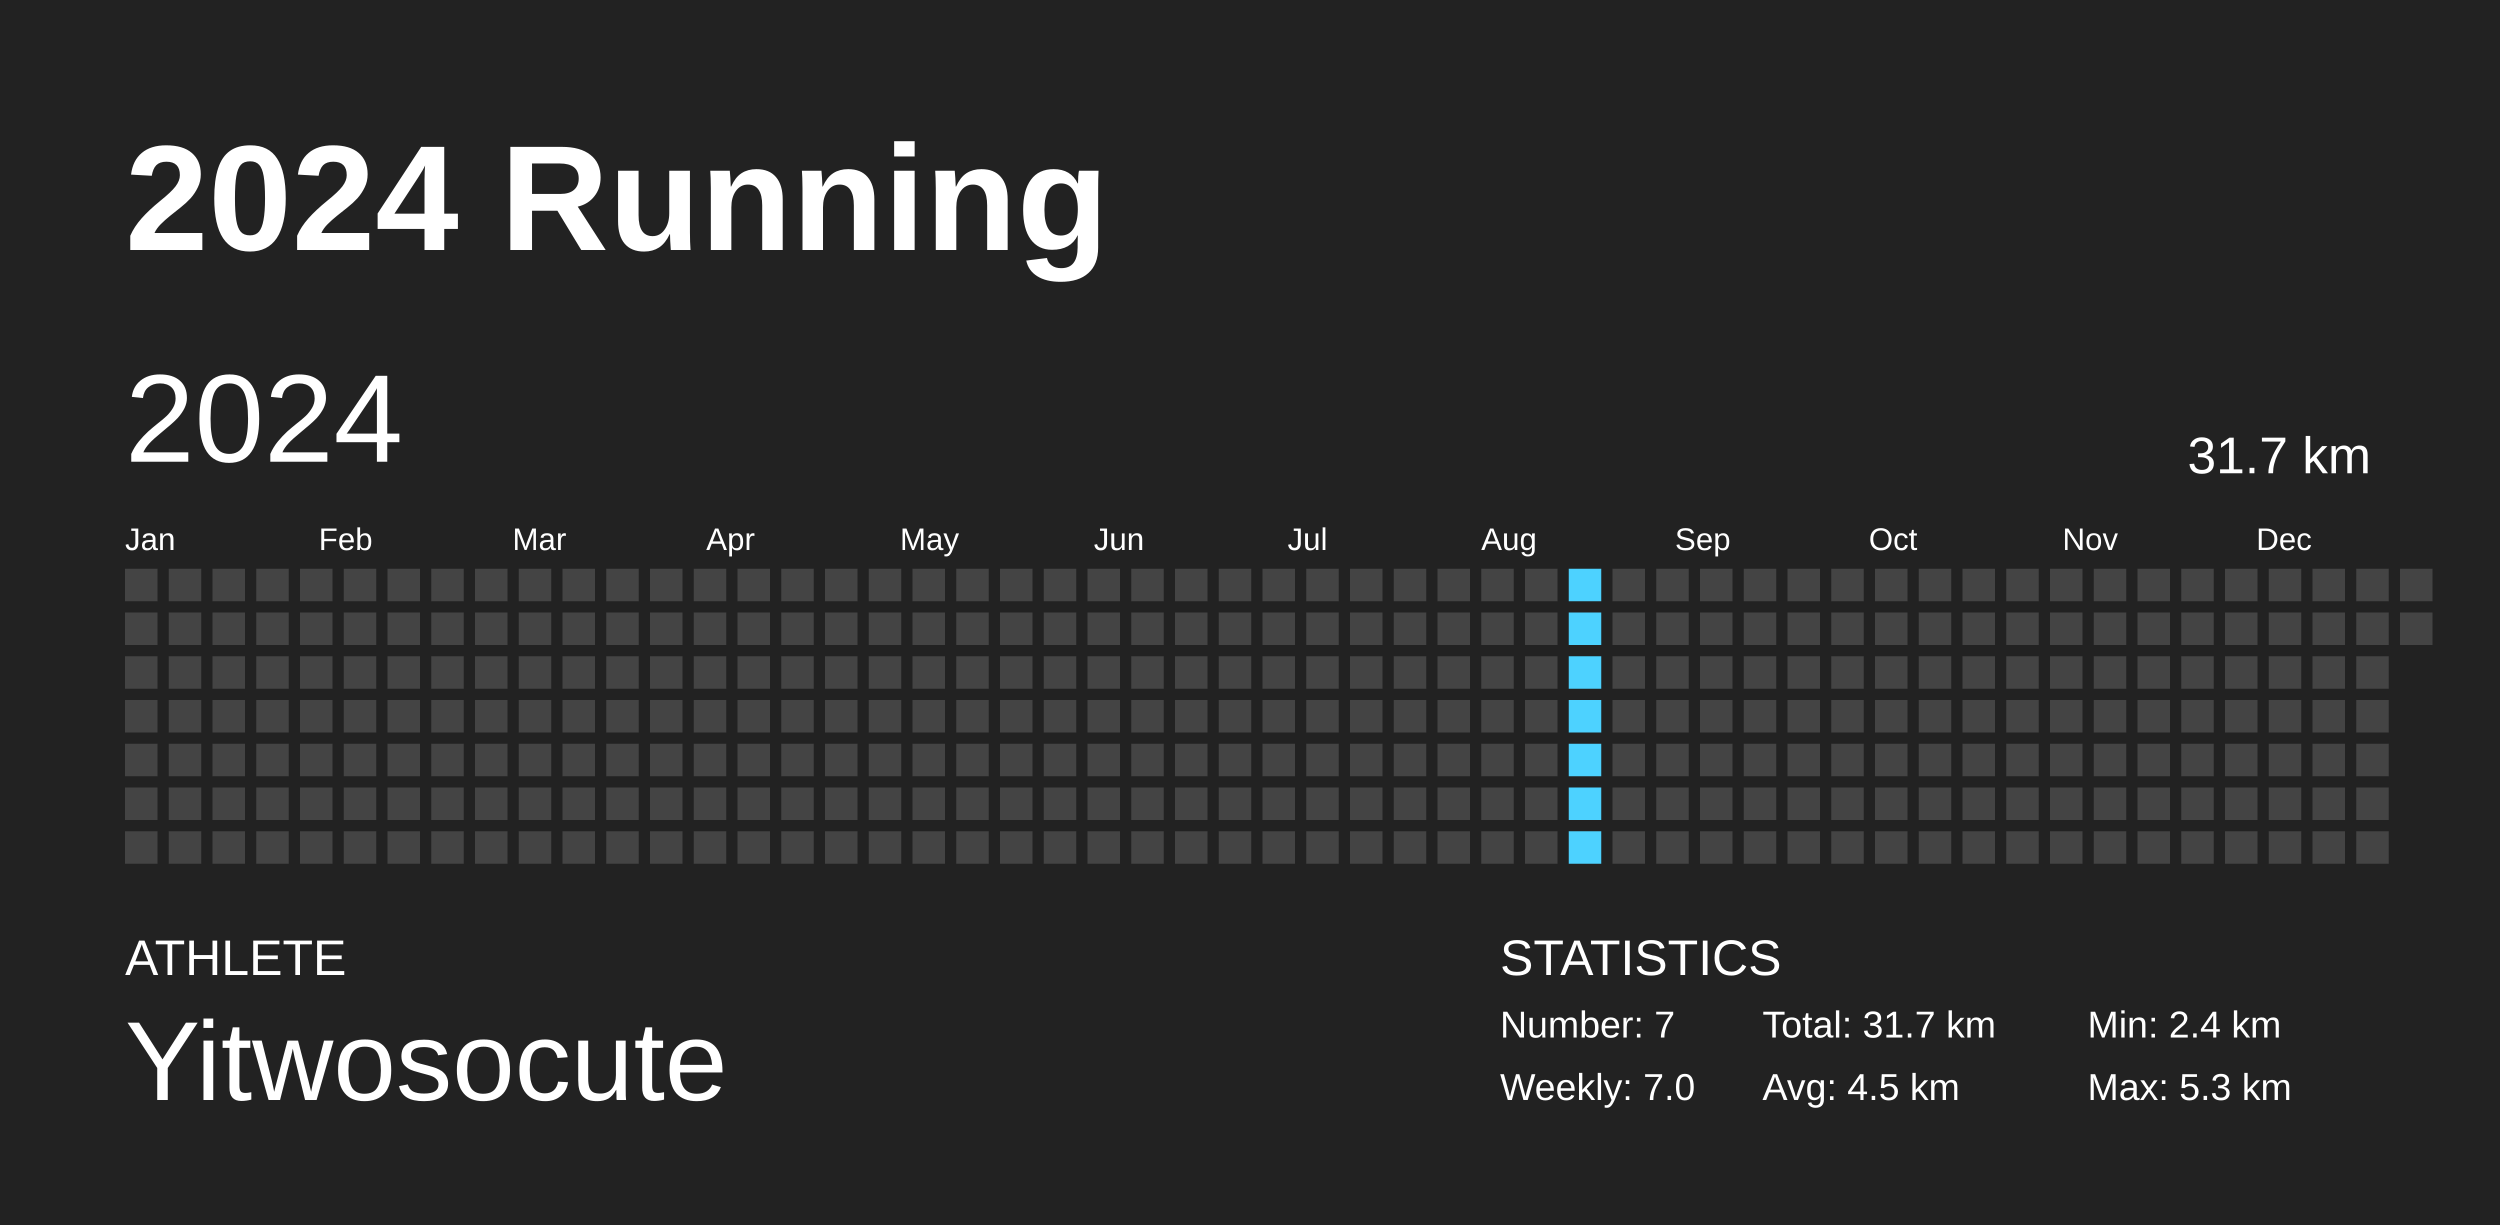
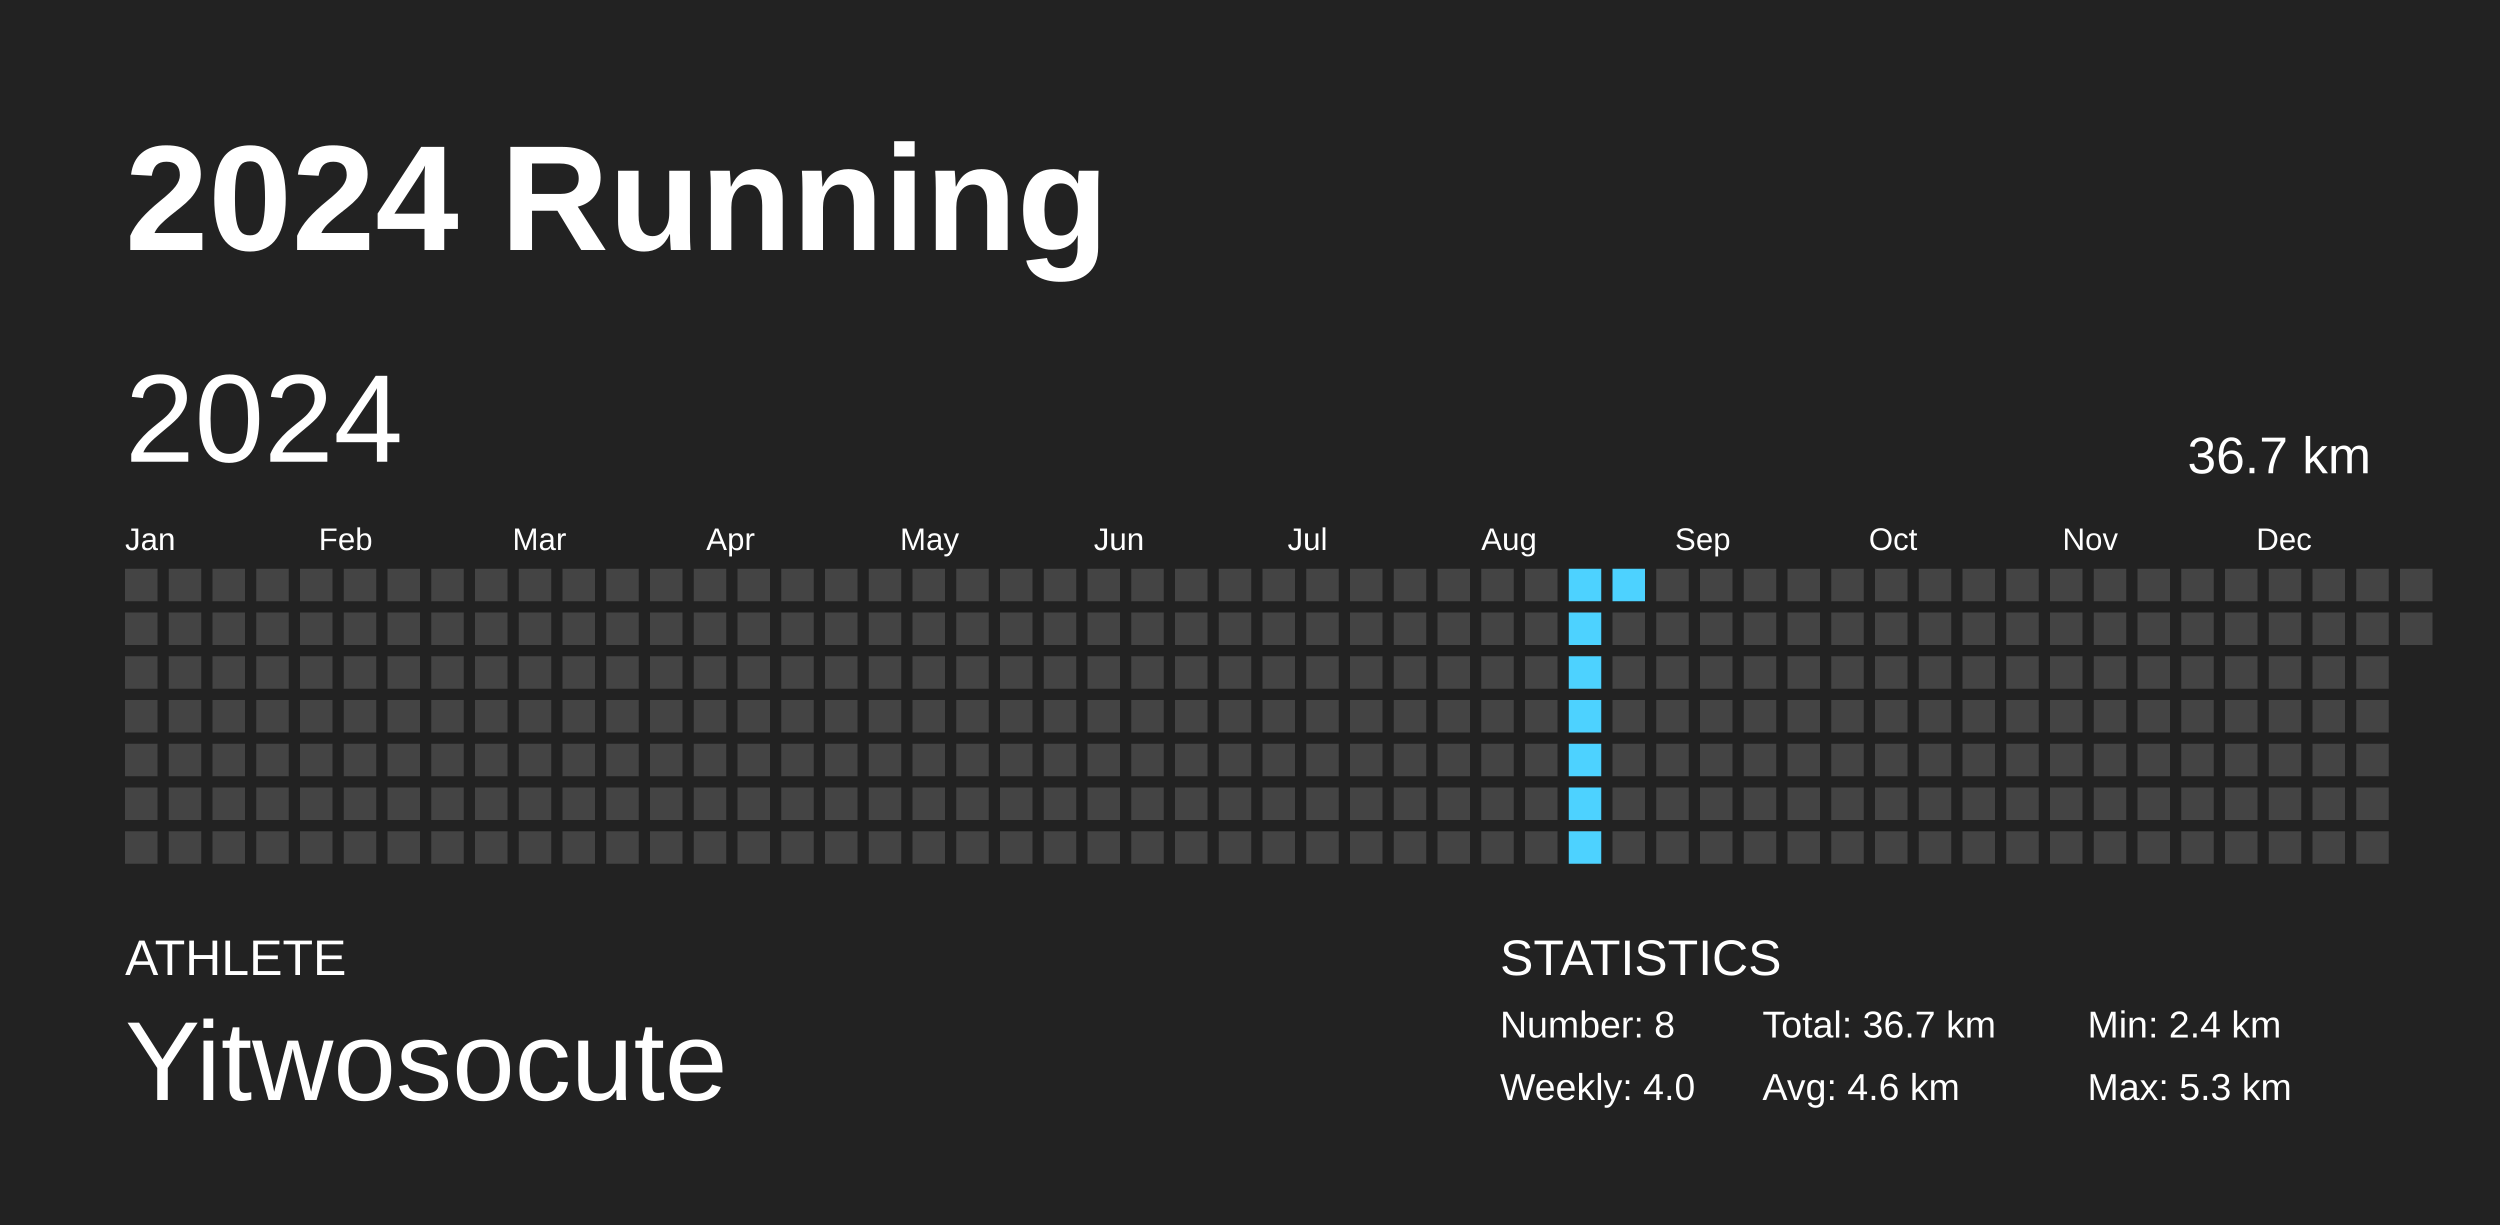
<svg xmlns="http://www.w3.org/2000/svg" baseProfile="full" height="98mm" version="1.1" viewBox="0,0,200,98" width="200mm">
  <defs />
  <rect fill="#222222" height="98" width="200" x="0" y="0" />
  <text fill="#FFFFFF" style="font-size:12px; font-family:Arial; font-weight:bold;" x="10" y="20">2024 Running</text>
  <text fill="#FFFFFF" style="font-size:4px; font-family:Arial" x="10" y="78">ATHLETE</text>
  <text fill="#FFFFFF" style="font-size:9px; font-family:Arial" x="10" y="88">Yitwosocute</text>
  <text fill="#FFFFFF" style="font-size:4px; font-family:Arial" x="120" y="78">STATISTICS</text>
-   <text fill="#FFFFFF" style="font-size:3px; font-family:Arial" x="120" y="83">Number: 7</text>
-   <text fill="#FFFFFF" style="font-size:3px; font-family:Arial" x="120" y="88">Weekly: 7.0</text>
-   <text fill="#FFFFFF" style="font-size:3px; font-family:Arial" x="141" y="83">Total: 31.7 km</text>
-   <text fill="#FFFFFF" style="font-size:3px; font-family:Arial" x="141" y="88">Avg: 4.5 km</text>
+   <text fill="#FFFFFF" style="font-size:3px; font-family:Arial" x="120" y="83">Number: 8</text>
+   <text fill="#FFFFFF" style="font-size:3px; font-family:Arial" x="120" y="88">Weekly: 4.0</text>
+   <text fill="#FFFFFF" style="font-size:3px; font-family:Arial" x="141" y="83">Total: 36.7 km</text>
+   <text fill="#FFFFFF" style="font-size:3px; font-family:Arial" x="141" y="88">Avg: 4.6 km</text>
  <text fill="#FFFFFF" style="font-size:3px; font-family:Arial" x="167" y="83">Min: 2.4 km</text>
  <text fill="#FFFFFF" style="font-size:3px; font-family:Arial" x="167" y="88">Max: 5.3 km</text>
  <text dominant-baseline="hanging" fill="#FFFFFF" style="font-size:10.0px; font-family:Arial;" x="10" y="30">2024</text>
-   <text dominant-baseline="hanging" fill="#FFFFFF" style="font-size:4.125px; font-family:Arial;" x="175" y="35">31.7 km</text>
+   <text dominant-baseline="hanging" fill="#FFFFFF" style="font-size:4.125px; font-family:Arial;" x="175" y="35">36.7 km</text>
  <text fill="#FFFFFF" style="font-size:2.5px; font-family:Arial" x="10.0" y="44">Jan</text>
  <text fill="#FFFFFF" style="font-size:2.5px; font-family:Arial" x="25.5" y="44">Feb</text>
  <text fill="#FFFFFF" style="font-size:2.5px; font-family:Arial" x="41.0" y="44">Mar</text>
  <text fill="#FFFFFF" style="font-size:2.5px; font-family:Arial" x="56.5" y="44">Apr</text>
  <text fill="#FFFFFF" style="font-size:2.5px; font-family:Arial" x="72.0" y="44">May</text>
  <text fill="#FFFFFF" style="font-size:2.5px; font-family:Arial" x="87.5" y="44">Jun</text>
  <text fill="#FFFFFF" style="font-size:2.5px; font-family:Arial" x="103.0" y="44">Jul</text>
  <text fill="#FFFFFF" style="font-size:2.5px; font-family:Arial" x="118.5" y="44">Aug</text>
  <text fill="#FFFFFF" style="font-size:2.5px; font-family:Arial" x="134.0" y="44">Sep</text>
  <text fill="#FFFFFF" style="font-size:2.5px; font-family:Arial" x="149.5" y="44">Oct</text>
  <text fill="#FFFFFF" style="font-size:2.5px; font-family:Arial" x="165.0" y="44">Nov</text>
  <text fill="#FFFFFF" style="font-size:2.5px; font-family:Arial" x="180.5" y="44">Dec</text>
  <rect fill="#444444" height="2.6" width="2.6" x="10.0" y="45.5" />
  <rect fill="#444444" height="2.6" width="2.6" x="10.0" y="49.0" />
  <rect fill="#444444" height="2.6" width="2.6" x="10.0" y="52.5" />
  <rect fill="#444444" height="2.6" width="2.6" x="10.0" y="56.0" />
  <rect fill="#444444" height="2.6" width="2.6" x="10.0" y="59.5" />
  <rect fill="#444444" height="2.6" width="2.6" x="10.0" y="63.0" />
  <rect fill="#444444" height="2.6" width="2.6" x="10.0" y="66.5" />
  <rect fill="#444444" height="2.6" width="2.6" x="13.5" y="45.5" />
  <rect fill="#444444" height="2.6" width="2.6" x="13.5" y="49.0" />
  <rect fill="#444444" height="2.6" width="2.6" x="13.5" y="52.5" />
  <rect fill="#444444" height="2.6" width="2.6" x="13.5" y="56.0" />
  <rect fill="#444444" height="2.6" width="2.6" x="13.5" y="59.5" />
  <rect fill="#444444" height="2.6" width="2.6" x="13.5" y="63.0" />
  <rect fill="#444444" height="2.6" width="2.6" x="13.5" y="66.5" />
  <rect fill="#444444" height="2.6" width="2.6" x="17.0" y="45.5" />
  <rect fill="#444444" height="2.6" width="2.6" x="17.0" y="49.0" />
  <rect fill="#444444" height="2.6" width="2.6" x="17.0" y="52.5" />
  <rect fill="#444444" height="2.6" width="2.6" x="17.0" y="56.0" />
  <rect fill="#444444" height="2.6" width="2.6" x="17.0" y="59.5" />
  <rect fill="#444444" height="2.6" width="2.6" x="17.0" y="63.0" />
  <rect fill="#444444" height="2.6" width="2.6" x="17.0" y="66.5" />
  <rect fill="#444444" height="2.6" width="2.6" x="20.5" y="45.5" />
  <rect fill="#444444" height="2.6" width="2.6" x="20.5" y="49.0" />
  <rect fill="#444444" height="2.6" width="2.6" x="20.5" y="52.5" />
  <rect fill="#444444" height="2.6" width="2.6" x="20.5" y="56.0" />
  <rect fill="#444444" height="2.6" width="2.6" x="20.5" y="59.5" />
  <rect fill="#444444" height="2.6" width="2.6" x="20.5" y="63.0" />
  <rect fill="#444444" height="2.6" width="2.6" x="20.5" y="66.5" />
  <rect fill="#444444" height="2.6" width="2.6" x="24.0" y="45.5" />
  <rect fill="#444444" height="2.6" width="2.6" x="24.0" y="49.0" />
  <rect fill="#444444" height="2.6" width="2.6" x="24.0" y="52.5" />
  <rect fill="#444444" height="2.6" width="2.6" x="24.0" y="56.0" />
  <rect fill="#444444" height="2.6" width="2.6" x="24.0" y="59.5" />
  <rect fill="#444444" height="2.6" width="2.6" x="24.0" y="63.0" />
  <rect fill="#444444" height="2.6" width="2.6" x="24.0" y="66.5" />
  <rect fill="#444444" height="2.6" width="2.6" x="27.5" y="45.5" />
  <rect fill="#444444" height="2.6" width="2.6" x="27.5" y="49.0" />
  <rect fill="#444444" height="2.6" width="2.6" x="27.5" y="52.5" />
  <rect fill="#444444" height="2.6" width="2.6" x="27.5" y="56.0" />
  <rect fill="#444444" height="2.6" width="2.6" x="27.5" y="59.5" />
  <rect fill="#444444" height="2.6" width="2.6" x="27.5" y="63.0" />
  <rect fill="#444444" height="2.6" width="2.6" x="27.5" y="66.5" />
  <rect fill="#444444" height="2.6" width="2.6" x="31.0" y="45.5" />
  <rect fill="#444444" height="2.6" width="2.6" x="31.0" y="49.0" />
  <rect fill="#444444" height="2.6" width="2.6" x="31.0" y="52.5" />
  <rect fill="#444444" height="2.6" width="2.6" x="31.0" y="56.0" />
  <rect fill="#444444" height="2.6" width="2.6" x="31.0" y="59.5" />
  <rect fill="#444444" height="2.6" width="2.6" x="31.0" y="63.0" />
  <rect fill="#444444" height="2.6" width="2.6" x="31.0" y="66.5" />
  <rect fill="#444444" height="2.6" width="2.6" x="34.5" y="45.5" />
  <rect fill="#444444" height="2.6" width="2.6" x="34.5" y="49.0" />
  <rect fill="#444444" height="2.6" width="2.6" x="34.5" y="52.5" />
  <rect fill="#444444" height="2.6" width="2.6" x="34.5" y="56.0" />
  <rect fill="#444444" height="2.6" width="2.6" x="34.5" y="59.5" />
  <rect fill="#444444" height="2.6" width="2.6" x="34.5" y="63.0" />
  <rect fill="#444444" height="2.6" width="2.6" x="34.5" y="66.5" />
  <rect fill="#444444" height="2.6" width="2.6" x="38.0" y="45.5" />
  <rect fill="#444444" height="2.6" width="2.6" x="38.0" y="49.0" />
  <rect fill="#444444" height="2.6" width="2.6" x="38.0" y="52.5" />
  <rect fill="#444444" height="2.6" width="2.6" x="38.0" y="56.0" />
  <rect fill="#444444" height="2.6" width="2.6" x="38.0" y="59.5" />
  <rect fill="#444444" height="2.6" width="2.6" x="38.0" y="63.0" />
  <rect fill="#444444" height="2.6" width="2.6" x="38.0" y="66.5" />
  <rect fill="#444444" height="2.6" width="2.6" x="41.5" y="45.5" />
  <rect fill="#444444" height="2.6" width="2.6" x="41.5" y="49.0" />
  <rect fill="#444444" height="2.6" width="2.6" x="41.5" y="52.5" />
  <rect fill="#444444" height="2.6" width="2.6" x="41.5" y="56.0" />
  <rect fill="#444444" height="2.6" width="2.6" x="41.5" y="59.5" />
  <rect fill="#444444" height="2.6" width="2.6" x="41.5" y="63.0" />
  <rect fill="#444444" height="2.6" width="2.6" x="41.5" y="66.5" />
  <rect fill="#444444" height="2.6" width="2.6" x="45.0" y="45.5" />
  <rect fill="#444444" height="2.6" width="2.6" x="45.0" y="49.0" />
  <rect fill="#444444" height="2.6" width="2.6" x="45.0" y="52.5" />
  <rect fill="#444444" height="2.6" width="2.6" x="45.0" y="56.0" />
  <rect fill="#444444" height="2.6" width="2.6" x="45.0" y="59.5" />
  <rect fill="#444444" height="2.6" width="2.6" x="45.0" y="63.0" />
  <rect fill="#444444" height="2.6" width="2.6" x="45.0" y="66.5" />
  <rect fill="#444444" height="2.6" width="2.6" x="48.5" y="45.5" />
  <rect fill="#444444" height="2.6" width="2.6" x="48.5" y="49.0" />
  <rect fill="#444444" height="2.6" width="2.6" x="48.5" y="52.5" />
  <rect fill="#444444" height="2.6" width="2.6" x="48.5" y="56.0" />
  <rect fill="#444444" height="2.6" width="2.6" x="48.5" y="59.5" />
  <rect fill="#444444" height="2.6" width="2.6" x="48.5" y="63.0" />
  <rect fill="#444444" height="2.6" width="2.6" x="48.5" y="66.5" />
  <rect fill="#444444" height="2.6" width="2.6" x="52.0" y="45.5" />
  <rect fill="#444444" height="2.6" width="2.6" x="52.0" y="49.0" />
  <rect fill="#444444" height="2.6" width="2.6" x="52.0" y="52.5" />
  <rect fill="#444444" height="2.6" width="2.6" x="52.0" y="56.0" />
  <rect fill="#444444" height="2.6" width="2.6" x="52.0" y="59.5" />
  <rect fill="#444444" height="2.6" width="2.6" x="52.0" y="63.0" />
  <rect fill="#444444" height="2.6" width="2.6" x="52.0" y="66.5" />
  <rect fill="#444444" height="2.6" width="2.6" x="55.5" y="45.5" />
  <rect fill="#444444" height="2.6" width="2.6" x="55.5" y="49.0" />
  <rect fill="#444444" height="2.6" width="2.6" x="55.5" y="52.5" />
  <rect fill="#444444" height="2.6" width="2.6" x="55.5" y="56.0" />
  <rect fill="#444444" height="2.6" width="2.6" x="55.5" y="59.5" />
  <rect fill="#444444" height="2.6" width="2.6" x="55.5" y="63.0" />
  <rect fill="#444444" height="2.6" width="2.6" x="55.5" y="66.5" />
  <rect fill="#444444" height="2.6" width="2.6" x="59.0" y="45.5" />
  <rect fill="#444444" height="2.6" width="2.6" x="59.0" y="49.0" />
  <rect fill="#444444" height="2.6" width="2.6" x="59.0" y="52.5" />
  <rect fill="#444444" height="2.6" width="2.6" x="59.0" y="56.0" />
  <rect fill="#444444" height="2.6" width="2.6" x="59.0" y="59.5" />
  <rect fill="#444444" height="2.6" width="2.6" x="59.0" y="63.0" />
  <rect fill="#444444" height="2.6" width="2.6" x="59.0" y="66.5" />
  <rect fill="#444444" height="2.6" width="2.6" x="62.5" y="45.5" />
  <rect fill="#444444" height="2.6" width="2.6" x="62.5" y="49.0" />
  <rect fill="#444444" height="2.6" width="2.6" x="62.5" y="52.5" />
  <rect fill="#444444" height="2.6" width="2.6" x="62.5" y="56.0" />
  <rect fill="#444444" height="2.6" width="2.6" x="62.5" y="59.5" />
  <rect fill="#444444" height="2.6" width="2.6" x="62.5" y="63.0" />
  <rect fill="#444444" height="2.6" width="2.6" x="62.5" y="66.5" />
  <rect fill="#444444" height="2.6" width="2.6" x="66.0" y="45.5" />
  <rect fill="#444444" height="2.6" width="2.6" x="66.0" y="49.0" />
  <rect fill="#444444" height="2.6" width="2.6" x="66.0" y="52.5" />
  <rect fill="#444444" height="2.6" width="2.6" x="66.0" y="56.0" />
  <rect fill="#444444" height="2.6" width="2.6" x="66.0" y="59.5" />
  <rect fill="#444444" height="2.6" width="2.6" x="66.0" y="63.0" />
  <rect fill="#444444" height="2.6" width="2.6" x="66.0" y="66.5" />
  <rect fill="#444444" height="2.6" width="2.6" x="69.5" y="45.5" />
  <rect fill="#444444" height="2.6" width="2.6" x="69.5" y="49.0" />
  <rect fill="#444444" height="2.6" width="2.6" x="69.5" y="52.5" />
  <rect fill="#444444" height="2.6" width="2.6" x="69.5" y="56.0" />
  <rect fill="#444444" height="2.6" width="2.6" x="69.5" y="59.5" />
  <rect fill="#444444" height="2.6" width="2.6" x="69.5" y="63.0" />
  <rect fill="#444444" height="2.6" width="2.6" x="69.5" y="66.5" />
  <rect fill="#444444" height="2.6" width="2.6" x="73.0" y="45.5" />
  <rect fill="#444444" height="2.6" width="2.6" x="73.0" y="49.0" />
  <rect fill="#444444" height="2.6" width="2.6" x="73.0" y="52.5" />
  <rect fill="#444444" height="2.6" width="2.6" x="73.0" y="56.0" />
  <rect fill="#444444" height="2.6" width="2.6" x="73.0" y="59.5" />
  <rect fill="#444444" height="2.6" width="2.6" x="73.0" y="63.0" />
  <rect fill="#444444" height="2.6" width="2.6" x="73.0" y="66.5" />
  <rect fill="#444444" height="2.6" width="2.6" x="76.5" y="45.5" />
  <rect fill="#444444" height="2.6" width="2.6" x="76.5" y="49.0" />
  <rect fill="#444444" height="2.6" width="2.6" x="76.5" y="52.5" />
  <rect fill="#444444" height="2.6" width="2.6" x="76.5" y="56.0" />
  <rect fill="#444444" height="2.6" width="2.6" x="76.5" y="59.5" />
  <rect fill="#444444" height="2.6" width="2.6" x="76.5" y="63.0" />
  <rect fill="#444444" height="2.6" width="2.6" x="76.5" y="66.5" />
  <rect fill="#444444" height="2.6" width="2.6" x="80.0" y="45.5" />
  <rect fill="#444444" height="2.6" width="2.6" x="80.0" y="49.0" />
  <rect fill="#444444" height="2.6" width="2.6" x="80.0" y="52.5" />
  <rect fill="#444444" height="2.6" width="2.6" x="80.0" y="56.0" />
  <rect fill="#444444" height="2.6" width="2.6" x="80.0" y="59.5" />
  <rect fill="#444444" height="2.6" width="2.6" x="80.0" y="63.0" />
  <rect fill="#444444" height="2.6" width="2.6" x="80.0" y="66.5" />
  <rect fill="#444444" height="2.6" width="2.6" x="83.5" y="45.5" />
  <rect fill="#444444" height="2.6" width="2.6" x="83.5" y="49.0" />
  <rect fill="#444444" height="2.6" width="2.6" x="83.5" y="52.5" />
  <rect fill="#444444" height="2.6" width="2.6" x="83.5" y="56.0" />
  <rect fill="#444444" height="2.6" width="2.6" x="83.5" y="59.5" />
  <rect fill="#444444" height="2.6" width="2.6" x="83.5" y="63.0" />
  <rect fill="#444444" height="2.6" width="2.6" x="83.5" y="66.5" />
  <rect fill="#444444" height="2.6" width="2.6" x="87.0" y="45.5" />
  <rect fill="#444444" height="2.6" width="2.6" x="87.0" y="49.0" />
  <rect fill="#444444" height="2.6" width="2.6" x="87.0" y="52.5" />
  <rect fill="#444444" height="2.6" width="2.6" x="87.0" y="56.0" />
  <rect fill="#444444" height="2.6" width="2.6" x="87.0" y="59.5" />
  <rect fill="#444444" height="2.6" width="2.6" x="87.0" y="63.0" />
  <rect fill="#444444" height="2.6" width="2.6" x="87.0" y="66.5" />
  <rect fill="#444444" height="2.6" width="2.6" x="90.5" y="45.5" />
  <rect fill="#444444" height="2.6" width="2.6" x="90.5" y="49.0" />
  <rect fill="#444444" height="2.6" width="2.6" x="90.5" y="52.5" />
  <rect fill="#444444" height="2.6" width="2.6" x="90.5" y="56.0" />
  <rect fill="#444444" height="2.6" width="2.6" x="90.5" y="59.5" />
  <rect fill="#444444" height="2.6" width="2.6" x="90.5" y="63.0" />
  <rect fill="#444444" height="2.6" width="2.6" x="90.5" y="66.5" />
  <rect fill="#444444" height="2.6" width="2.6" x="94.0" y="45.5" />
  <rect fill="#444444" height="2.6" width="2.6" x="94.0" y="49.0" />
  <rect fill="#444444" height="2.6" width="2.6" x="94.0" y="52.5" />
  <rect fill="#444444" height="2.6" width="2.6" x="94.0" y="56.0" />
  <rect fill="#444444" height="2.6" width="2.6" x="94.0" y="59.5" />
  <rect fill="#444444" height="2.6" width="2.6" x="94.0" y="63.0" />
  <rect fill="#444444" height="2.6" width="2.6" x="94.0" y="66.5" />
  <rect fill="#444444" height="2.6" width="2.6" x="97.5" y="45.5" />
  <rect fill="#444444" height="2.6" width="2.6" x="97.5" y="49.0" />
  <rect fill="#444444" height="2.6" width="2.6" x="97.5" y="52.5" />
  <rect fill="#444444" height="2.6" width="2.6" x="97.5" y="56.0" />
  <rect fill="#444444" height="2.6" width="2.6" x="97.5" y="59.5" />
  <rect fill="#444444" height="2.6" width="2.6" x="97.5" y="63.0" />
  <rect fill="#444444" height="2.6" width="2.6" x="97.5" y="66.5" />
  <rect fill="#444444" height="2.6" width="2.6" x="101.0" y="45.5" />
  <rect fill="#444444" height="2.6" width="2.6" x="101.0" y="49.0" />
  <rect fill="#444444" height="2.6" width="2.6" x="101.0" y="52.5" />
  <rect fill="#444444" height="2.6" width="2.6" x="101.0" y="56.0" />
  <rect fill="#444444" height="2.6" width="2.6" x="101.0" y="59.5" />
  <rect fill="#444444" height="2.6" width="2.6" x="101.0" y="63.0" />
  <rect fill="#444444" height="2.6" width="2.6" x="101.0" y="66.5" />
  <rect fill="#444444" height="2.6" width="2.6" x="104.5" y="45.5" />
  <rect fill="#444444" height="2.6" width="2.6" x="104.5" y="49.0" />
  <rect fill="#444444" height="2.6" width="2.6" x="104.5" y="52.5" />
  <rect fill="#444444" height="2.6" width="2.6" x="104.5" y="56.0" />
  <rect fill="#444444" height="2.6" width="2.6" x="104.5" y="59.5" />
  <rect fill="#444444" height="2.6" width="2.6" x="104.5" y="63.0" />
  <rect fill="#444444" height="2.6" width="2.6" x="104.5" y="66.5" />
  <rect fill="#444444" height="2.6" width="2.6" x="108.0" y="45.5" />
  <rect fill="#444444" height="2.6" width="2.6" x="108.0" y="49.0" />
  <rect fill="#444444" height="2.6" width="2.6" x="108.0" y="52.5" />
  <rect fill="#444444" height="2.6" width="2.6" x="108.0" y="56.0" />
  <rect fill="#444444" height="2.6" width="2.6" x="108.0" y="59.5" />
  <rect fill="#444444" height="2.6" width="2.6" x="108.0" y="63.0" />
  <rect fill="#444444" height="2.6" width="2.6" x="108.0" y="66.5" />
  <rect fill="#444444" height="2.6" width="2.6" x="111.5" y="45.5" />
  <rect fill="#444444" height="2.6" width="2.6" x="111.5" y="49.0" />
  <rect fill="#444444" height="2.6" width="2.6" x="111.5" y="52.5" />
  <rect fill="#444444" height="2.6" width="2.6" x="111.5" y="56.0" />
  <rect fill="#444444" height="2.6" width="2.6" x="111.5" y="59.5" />
  <rect fill="#444444" height="2.6" width="2.6" x="111.5" y="63.0" />
  <rect fill="#444444" height="2.6" width="2.6" x="111.5" y="66.5" />
  <rect fill="#444444" height="2.6" width="2.6" x="115.0" y="45.5" />
  <rect fill="#444444" height="2.6" width="2.6" x="115.0" y="49.0" />
  <rect fill="#444444" height="2.6" width="2.6" x="115.0" y="52.5" />
  <rect fill="#444444" height="2.6" width="2.6" x="115.0" y="56.0" />
  <rect fill="#444444" height="2.6" width="2.6" x="115.0" y="59.5" />
  <rect fill="#444444" height="2.6" width="2.6" x="115.0" y="63.0" />
  <rect fill="#444444" height="2.6" width="2.6" x="115.0" y="66.5" />
  <rect fill="#444444" height="2.6" width="2.6" x="118.5" y="45.5" />
  <rect fill="#444444" height="2.6" width="2.6" x="118.5" y="49.0" />
  <rect fill="#444444" height="2.6" width="2.6" x="118.5" y="52.5" />
  <rect fill="#444444" height="2.6" width="2.6" x="118.5" y="56.0" />
  <rect fill="#444444" height="2.6" width="2.6" x="118.5" y="59.5" />
  <rect fill="#444444" height="2.6" width="2.6" x="118.5" y="63.0" />
  <rect fill="#444444" height="2.6" width="2.6" x="118.5" y="66.5" />
  <rect fill="#444444" height="2.6" width="2.6" x="122.0" y="45.5" />
  <rect fill="#444444" height="2.6" width="2.6" x="122.0" y="49.0" />
  <rect fill="#444444" height="2.6" width="2.6" x="122.0" y="52.5" />
  <rect fill="#444444" height="2.6" width="2.6" x="122.0" y="56.0" />
  <rect fill="#444444" height="2.6" width="2.6" x="122.0" y="59.5" />
  <rect fill="#444444" height="2.6" width="2.6" x="122.0" y="63.0" />
  <rect fill="#444444" height="2.6" width="2.6" x="122.0" y="66.5" />
  <rect fill="#4dd2ff" height="2.6" width="2.6" x="125.5" y="45.5" />
  <rect fill="#4dd2ff" height="2.6" width="2.6" x="125.5" y="49.0" />
  <rect fill="#4dd2ff" height="2.6" width="2.6" x="125.5" y="52.5" />
  <rect fill="#4dd2ff" height="2.6" width="2.6" x="125.5" y="56.0" />
  <rect fill="#4dd2ff" height="2.6" width="2.6" x="125.5" y="59.5" />
  <rect fill="#4dd2ff" height="2.6" width="2.6" x="125.5" y="63.0" />
  <rect fill="#4dd2ff" height="2.6" width="2.6" x="125.5" y="66.5" />
-   <rect fill="#444444" height="2.6" width="2.6" x="129.0" y="45.5" />
+   <rect fill="#4dd2ff" height="2.6" width="2.6" x="129.0" y="45.5" />
  <rect fill="#444444" height="2.6" width="2.6" x="129.0" y="49.0" />
  <rect fill="#444444" height="2.6" width="2.6" x="129.0" y="52.5" />
  <rect fill="#444444" height="2.6" width="2.6" x="129.0" y="56.0" />
  <rect fill="#444444" height="2.6" width="2.6" x="129.0" y="59.5" />
  <rect fill="#444444" height="2.6" width="2.6" x="129.0" y="63.0" />
  <rect fill="#444444" height="2.6" width="2.6" x="129.0" y="66.5" />
  <rect fill="#444444" height="2.6" width="2.6" x="132.5" y="45.5" />
  <rect fill="#444444" height="2.6" width="2.6" x="132.5" y="49.0" />
  <rect fill="#444444" height="2.6" width="2.6" x="132.5" y="52.5" />
  <rect fill="#444444" height="2.6" width="2.6" x="132.5" y="56.0" />
  <rect fill="#444444" height="2.6" width="2.6" x="132.5" y="59.5" />
  <rect fill="#444444" height="2.6" width="2.6" x="132.5" y="63.0" />
  <rect fill="#444444" height="2.6" width="2.6" x="132.5" y="66.5" />
  <rect fill="#444444" height="2.6" width="2.6" x="136.0" y="45.5" />
  <rect fill="#444444" height="2.6" width="2.6" x="136.0" y="49.0" />
  <rect fill="#444444" height="2.6" width="2.6" x="136.0" y="52.5" />
  <rect fill="#444444" height="2.6" width="2.6" x="136.0" y="56.0" />
  <rect fill="#444444" height="2.6" width="2.6" x="136.0" y="59.5" />
  <rect fill="#444444" height="2.6" width="2.6" x="136.0" y="63.0" />
  <rect fill="#444444" height="2.6" width="2.6" x="136.0" y="66.5" />
  <rect fill="#444444" height="2.6" width="2.6" x="139.5" y="45.5" />
  <rect fill="#444444" height="2.6" width="2.6" x="139.5" y="49.0" />
  <rect fill="#444444" height="2.6" width="2.6" x="139.5" y="52.5" />
  <rect fill="#444444" height="2.6" width="2.6" x="139.5" y="56.0" />
  <rect fill="#444444" height="2.6" width="2.6" x="139.5" y="59.5" />
  <rect fill="#444444" height="2.6" width="2.6" x="139.5" y="63.0" />
  <rect fill="#444444" height="2.6" width="2.6" x="139.5" y="66.5" />
  <rect fill="#444444" height="2.6" width="2.6" x="143.0" y="45.5" />
  <rect fill="#444444" height="2.6" width="2.6" x="143.0" y="49.0" />
  <rect fill="#444444" height="2.6" width="2.6" x="143.0" y="52.5" />
  <rect fill="#444444" height="2.6" width="2.6" x="143.0" y="56.0" />
  <rect fill="#444444" height="2.6" width="2.6" x="143.0" y="59.5" />
  <rect fill="#444444" height="2.6" width="2.6" x="143.0" y="63.0" />
  <rect fill="#444444" height="2.6" width="2.6" x="143.0" y="66.5" />
  <rect fill="#444444" height="2.6" width="2.6" x="146.5" y="45.5" />
  <rect fill="#444444" height="2.6" width="2.6" x="146.5" y="49.0" />
  <rect fill="#444444" height="2.6" width="2.6" x="146.5" y="52.5" />
  <rect fill="#444444" height="2.6" width="2.6" x="146.5" y="56.0" />
  <rect fill="#444444" height="2.6" width="2.6" x="146.5" y="59.5" />
  <rect fill="#444444" height="2.6" width="2.6" x="146.5" y="63.0" />
  <rect fill="#444444" height="2.6" width="2.6" x="146.5" y="66.5" />
  <rect fill="#444444" height="2.6" width="2.6" x="150.0" y="45.5" />
  <rect fill="#444444" height="2.6" width="2.6" x="150.0" y="49.0" />
  <rect fill="#444444" height="2.6" width="2.6" x="150.0" y="52.5" />
  <rect fill="#444444" height="2.6" width="2.6" x="150.0" y="56.0" />
  <rect fill="#444444" height="2.6" width="2.6" x="150.0" y="59.5" />
  <rect fill="#444444" height="2.6" width="2.6" x="150.0" y="63.0" />
  <rect fill="#444444" height="2.6" width="2.6" x="150.0" y="66.5" />
  <rect fill="#444444" height="2.6" width="2.6" x="153.5" y="45.5" />
  <rect fill="#444444" height="2.6" width="2.6" x="153.5" y="49.0" />
  <rect fill="#444444" height="2.6" width="2.6" x="153.5" y="52.5" />
  <rect fill="#444444" height="2.6" width="2.6" x="153.5" y="56.0" />
  <rect fill="#444444" height="2.6" width="2.6" x="153.5" y="59.5" />
  <rect fill="#444444" height="2.6" width="2.6" x="153.5" y="63.0" />
  <rect fill="#444444" height="2.6" width="2.6" x="153.5" y="66.5" />
  <rect fill="#444444" height="2.6" width="2.6" x="157.0" y="45.5" />
  <rect fill="#444444" height="2.6" width="2.6" x="157.0" y="49.0" />
  <rect fill="#444444" height="2.6" width="2.6" x="157.0" y="52.5" />
  <rect fill="#444444" height="2.6" width="2.6" x="157.0" y="56.0" />
  <rect fill="#444444" height="2.6" width="2.6" x="157.0" y="59.5" />
  <rect fill="#444444" height="2.6" width="2.6" x="157.0" y="63.0" />
  <rect fill="#444444" height="2.6" width="2.6" x="157.0" y="66.5" />
  <rect fill="#444444" height="2.6" width="2.6" x="160.5" y="45.5" />
  <rect fill="#444444" height="2.6" width="2.6" x="160.5" y="49.0" />
  <rect fill="#444444" height="2.6" width="2.6" x="160.5" y="52.5" />
  <rect fill="#444444" height="2.6" width="2.6" x="160.5" y="56.0" />
  <rect fill="#444444" height="2.6" width="2.6" x="160.5" y="59.5" />
  <rect fill="#444444" height="2.6" width="2.6" x="160.5" y="63.0" />
  <rect fill="#444444" height="2.6" width="2.6" x="160.5" y="66.5" />
  <rect fill="#444444" height="2.6" width="2.6" x="164.0" y="45.5" />
  <rect fill="#444444" height="2.6" width="2.6" x="164.0" y="49.0" />
  <rect fill="#444444" height="2.6" width="2.6" x="164.0" y="52.5" />
  <rect fill="#444444" height="2.6" width="2.6" x="164.0" y="56.0" />
  <rect fill="#444444" height="2.6" width="2.6" x="164.0" y="59.5" />
  <rect fill="#444444" height="2.6" width="2.6" x="164.0" y="63.0" />
  <rect fill="#444444" height="2.6" width="2.6" x="164.0" y="66.5" />
  <rect fill="#444444" height="2.6" width="2.6" x="167.5" y="45.5" />
  <rect fill="#444444" height="2.6" width="2.6" x="167.5" y="49.0" />
  <rect fill="#444444" height="2.6" width="2.6" x="167.5" y="52.5" />
  <rect fill="#444444" height="2.6" width="2.6" x="167.5" y="56.0" />
  <rect fill="#444444" height="2.6" width="2.6" x="167.5" y="59.5" />
  <rect fill="#444444" height="2.6" width="2.6" x="167.5" y="63.0" />
  <rect fill="#444444" height="2.6" width="2.6" x="167.5" y="66.5" />
  <rect fill="#444444" height="2.6" width="2.6" x="171.0" y="45.5" />
  <rect fill="#444444" height="2.6" width="2.6" x="171.0" y="49.0" />
  <rect fill="#444444" height="2.6" width="2.6" x="171.0" y="52.5" />
  <rect fill="#444444" height="2.6" width="2.6" x="171.0" y="56.0" />
  <rect fill="#444444" height="2.6" width="2.6" x="171.0" y="59.5" />
  <rect fill="#444444" height="2.6" width="2.6" x="171.0" y="63.0" />
  <rect fill="#444444" height="2.6" width="2.6" x="171.0" y="66.5" />
  <rect fill="#444444" height="2.6" width="2.6" x="174.5" y="45.5" />
  <rect fill="#444444" height="2.6" width="2.6" x="174.5" y="49.0" />
  <rect fill="#444444" height="2.6" width="2.6" x="174.5" y="52.5" />
  <rect fill="#444444" height="2.6" width="2.6" x="174.5" y="56.0" />
  <rect fill="#444444" height="2.6" width="2.6" x="174.5" y="59.5" />
  <rect fill="#444444" height="2.6" width="2.6" x="174.5" y="63.0" />
  <rect fill="#444444" height="2.6" width="2.6" x="174.5" y="66.5" />
  <rect fill="#444444" height="2.6" width="2.6" x="178.0" y="45.5" />
  <rect fill="#444444" height="2.6" width="2.6" x="178.0" y="49.0" />
  <rect fill="#444444" height="2.6" width="2.6" x="178.0" y="52.5" />
  <rect fill="#444444" height="2.6" width="2.6" x="178.0" y="56.0" />
  <rect fill="#444444" height="2.6" width="2.6" x="178.0" y="59.5" />
  <rect fill="#444444" height="2.6" width="2.6" x="178.0" y="63.0" />
  <rect fill="#444444" height="2.6" width="2.6" x="178.0" y="66.5" />
  <rect fill="#444444" height="2.6" width="2.6" x="181.5" y="45.5" />
  <rect fill="#444444" height="2.6" width="2.6" x="181.5" y="49.0" />
  <rect fill="#444444" height="2.6" width="2.6" x="181.5" y="52.5" />
  <rect fill="#444444" height="2.6" width="2.6" x="181.5" y="56.0" />
  <rect fill="#444444" height="2.6" width="2.6" x="181.5" y="59.5" />
  <rect fill="#444444" height="2.6" width="2.6" x="181.5" y="63.0" />
  <rect fill="#444444" height="2.6" width="2.6" x="181.5" y="66.5" />
  <rect fill="#444444" height="2.6" width="2.6" x="185.0" y="45.5" />
  <rect fill="#444444" height="2.6" width="2.6" x="185.0" y="49.0" />
  <rect fill="#444444" height="2.6" width="2.6" x="185.0" y="52.5" />
  <rect fill="#444444" height="2.6" width="2.6" x="185.0" y="56.0" />
  <rect fill="#444444" height="2.6" width="2.6" x="185.0" y="59.5" />
  <rect fill="#444444" height="2.6" width="2.6" x="185.0" y="63.0" />
  <rect fill="#444444" height="2.6" width="2.6" x="185.0" y="66.5" />
  <rect fill="#444444" height="2.6" width="2.6" x="188.5" y="45.5" />
  <rect fill="#444444" height="2.6" width="2.6" x="188.5" y="49.0" />
  <rect fill="#444444" height="2.6" width="2.6" x="188.5" y="52.5" />
  <rect fill="#444444" height="2.6" width="2.6" x="188.5" y="56.0" />
  <rect fill="#444444" height="2.6" width="2.6" x="188.5" y="59.5" />
  <rect fill="#444444" height="2.6" width="2.6" x="188.5" y="63.0" />
  <rect fill="#444444" height="2.6" width="2.6" x="188.5" y="66.5" />
  <rect fill="#444444" height="2.6" width="2.6" x="192.0" y="45.5" />
  <rect fill="#444444" height="2.6" width="2.6" x="192.0" y="49.0" />
</svg>
